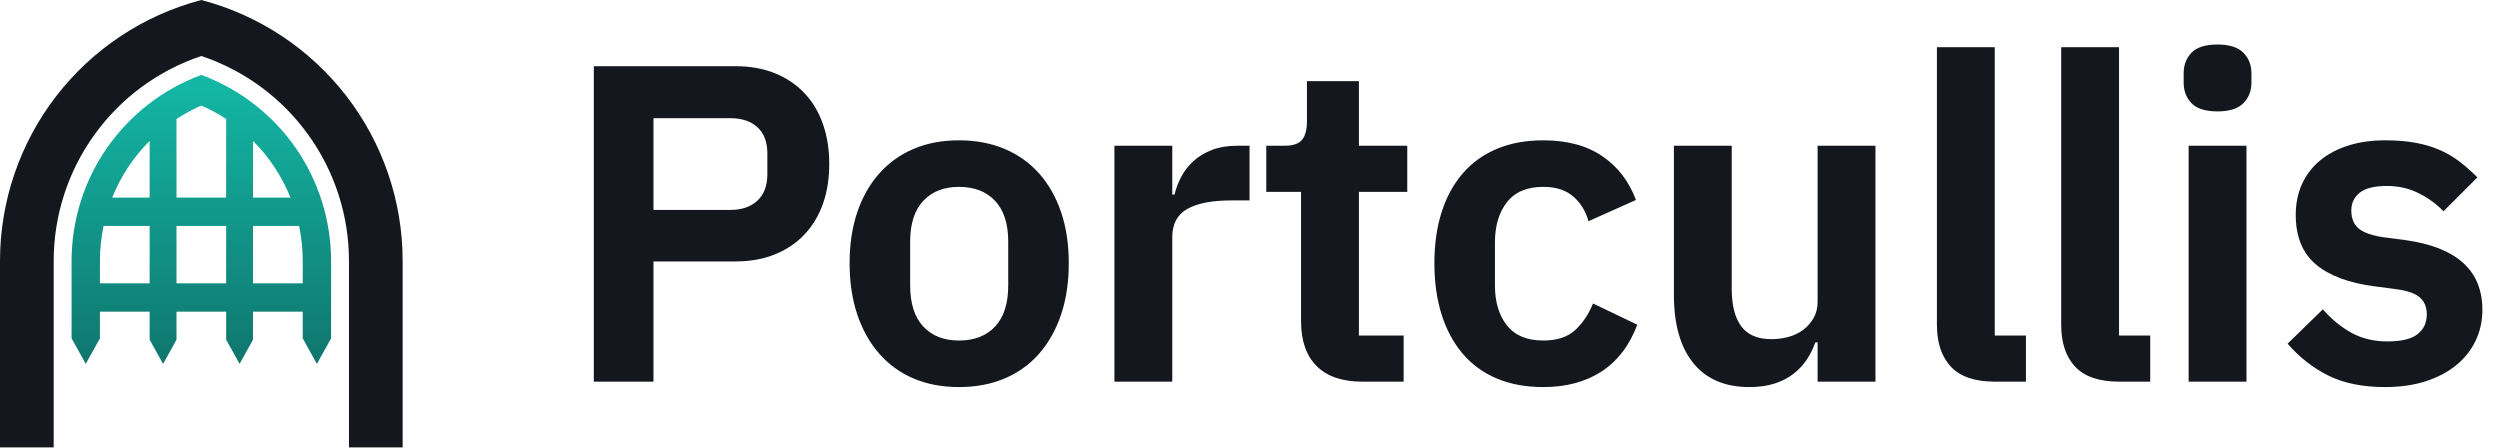
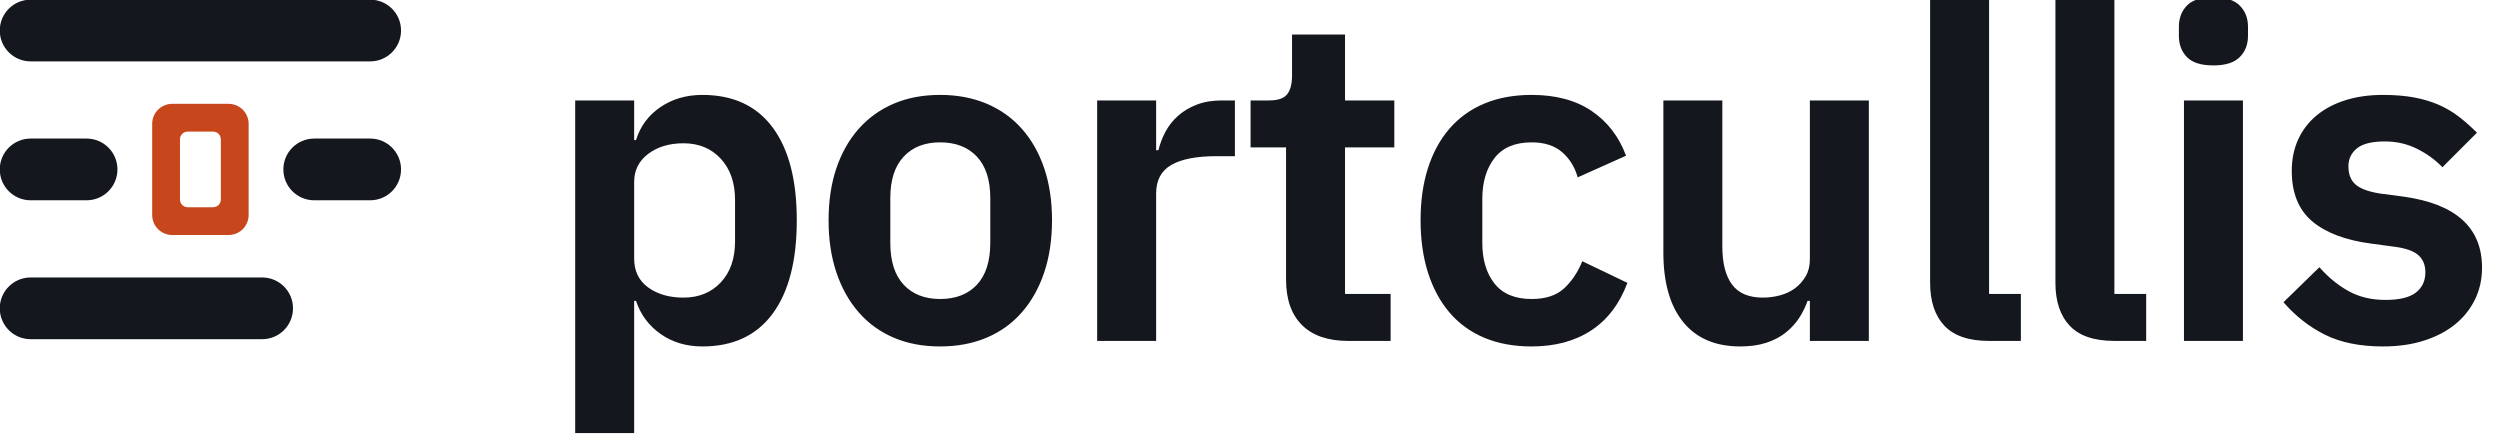
- <svg xmlns="http://www.w3.org/2000/svg" viewBox="0 0 221.28 39.65" role="img" aria-label="Portcullis">
-   <defs>
-     <linearGradient id="pcl-logo" x1="0" y1="0" x2="0" y2="1">
-       <stop offset="0" stop-color="#14b8a6" />
-       <stop offset="1" stop-color="#0f766e" />
-     </linearGradient>
-   </defs>
-   <path fill="#14181e" transform="matrix(0.66 0 0 0.66 -3.3 -1.32)" d="M5 62L5 37C5 29 7.65 21.23 12.53 14.9C17.42 8.57 24.26 4.03 32 2C39.74 4.03 46.58 8.57 51.47 14.9C56.35 21.23 59 29 59 37L59 62L51.8 62L51.8 37C51.8 30.92 49.89 24.99 46.33 20.06C42.78 15.13 37.77 11.44 32 9.51C26.23 11.44 21.22 15.13 17.67 20.06C14.11 24.99 12.2 30.92 12.2 37L12.2 62Z" />
-   <path fill="url(#pcl-logo)" transform="matrix(0.66 0 0 0.66 -3.3 -1.32)" d="M49.4 47.38L47.5 50.8L45.6 47.38L45.6 43.8L38.93 43.8L38.93 47.56L37.13 50.8L35.33 47.56L35.33 43.8L28.67 43.8L28.67 47.56L26.87 50.8L25.07 47.56L25.07 43.8L18.4 43.8L18.4 47.38L16.5 50.8L14.6 47.38L14.6 37C14.6 31.56 16.27 26.25 19.38 21.79C22.49 17.33 26.9 13.93 32 12.05C37.1 13.93 41.51 17.33 44.62 21.79C47.73 26.25 49.4 31.56 49.4 37L49.4 47.38ZM28.67 17.96L28.67 28.5L35.33 28.5L35.33 17.96C34.28 17.27 33.16 16.66 32 16.15C30.84 16.66 29.72 17.27 28.67 17.96ZM35.33 32.3L28.67 32.3L28.67 40L35.33 40ZM18.4 37L18.4 40L25.07 40L25.07 32.3L18.89 32.3C18.57 33.84 18.4 35.41 18.4 37ZM38.93 40L45.6 40L45.6 37C45.6 35.41 45.43 33.84 45.11 32.3L38.93 32.3ZM20.04 28.5L25.07 28.5L25.07 20.9C23.96 22 22.96 23.23 22.1 24.55C21.28 25.8 20.6 27.13 20.04 28.5ZM38.93 20.9L38.93 28.5L43.96 28.5C43.4 27.13 42.72 25.8 41.9 24.55C41.04 23.23 40.04 22 38.93 20.9Z" />
-   <path fill="#14181e" transform="translate(49.28 33.78)" d="M3.28 0V-27.92H15.84Q17.76 -27.92 19.3 -27.3Q20.84 -26.68 21.92 -25.54Q23 -24.4 23.56 -22.8Q24.12 -21.2 24.12 -19.28Q24.12 -17.32 23.56 -15.74Q23 -14.16 21.92 -13.02Q20.84 -11.88 19.3 -11.26Q17.76 -10.64 15.84 -10.64H8.56V0ZM8.56 -15.2H15.36Q16.88 -15.2 17.76 -16.02Q18.64 -16.84 18.64 -18.36V-20.2Q18.64 -21.72 17.76 -22.52Q16.88 -23.32 15.36 -23.32H8.56ZM35.6 0.48Q33.36 0.48 31.58 -0.28Q29.8 -1.04 28.54 -2.48Q27.28 -3.92 26.6 -5.94Q25.92 -7.96 25.92 -10.48Q25.92 -13 26.6 -15Q27.28 -17 28.54 -18.42Q29.8 -19.84 31.58 -20.6Q33.36 -21.36 35.6 -21.36Q37.84 -21.36 39.64 -20.6Q41.44 -19.84 42.7 -18.42Q43.96 -17 44.64 -15Q45.32 -13 45.32 -10.48Q45.32 -7.96 44.64 -5.94Q43.96 -3.92 42.7 -2.48Q41.44 -1.04 39.64 -0.28Q37.84 0.48 35.6 0.48ZM35.6 -3.64Q37.64 -3.64 38.8 -4.88Q39.96 -6.12 39.96 -8.52V-12.4Q39.96 -14.76 38.8 -16Q37.64 -17.24 35.6 -17.24Q33.6 -17.24 32.44 -16Q31.28 -14.76 31.28 -12.4V-8.52Q31.28 -6.12 32.44 -4.88Q33.6 -3.64 35.6 -3.64ZM49.36 0V-20.88H54.48V-16.56H54.68Q54.88 -17.4 55.3 -18.18Q55.72 -18.96 56.4 -19.56Q57.08 -20.16 58.02 -20.52Q58.96 -20.88 60.2 -20.88H61.32V-16.04H59.72Q57.12 -16.04 55.8 -15.28Q54.48 -14.52 54.48 -12.8V0ZM71.28 0Q68.64 0 67.26 -1.38Q65.88 -2.76 65.88 -5.32V-16.8H62.8V-20.88H64.4Q65.56 -20.88 65.98 -21.42Q66.4 -21.96 66.4 -23.04V-26.6H71V-20.88H75.28V-16.8H71V-4.08H74.96V0ZM87.32 0.48Q85 0.48 83.2 -0.28Q81.4 -1.04 80.18 -2.48Q78.96 -3.92 78.32 -5.94Q77.68 -7.96 77.68 -10.48Q77.68 -13 78.32 -15Q78.96 -17 80.18 -18.42Q81.4 -19.84 83.2 -20.6Q85 -21.36 87.32 -21.36Q90.48 -21.36 92.54 -19.96Q94.6 -18.56 95.52 -16.08L91.32 -14.2Q90.96 -15.52 89.98 -16.38Q89 -17.24 87.32 -17.24Q85.16 -17.24 84.1 -15.88Q83.04 -14.52 83.04 -12.32V-8.52Q83.04 -6.32 84.1 -4.98Q85.16 -3.64 87.32 -3.64Q89.16 -3.64 90.16 -4.58Q91.16 -5.52 91.72 -6.92L95.64 -5.04Q94.6 -2.28 92.48 -0.9Q90.36 0.48 87.32 0.48ZM111.6 -3.48H111.4Q111.12 -2.68 110.66 -1.98Q110.2 -1.28 109.5 -0.72Q108.8 -0.16 107.82 0.16Q106.84 0.48 105.56 0.48Q102.32 0.48 100.6 -1.64Q98.88 -3.76 98.88 -7.68V-20.88H104V-8.2Q104 -6.04 104.84 -4.9Q105.68 -3.76 107.52 -3.76Q108.28 -3.76 109.02 -3.96Q109.76 -4.16 110.32 -4.58Q110.88 -5 111.24 -5.62Q111.6 -6.24 111.6 -7.08V-20.88H116.72V0H111.6ZM127.28 0Q124.64 0 123.4 -1.32Q122.16 -2.64 122.16 -5.04V-29.6H127.28V-4.08H130.04V0ZM138.28 0Q135.64 0 134.4 -1.32Q133.16 -2.64 133.16 -5.04V-29.6H138.28V-4.08H141.04V0ZM147 -23.92Q145.4 -23.92 144.7 -24.64Q144 -25.36 144 -26.48V-27.28Q144 -28.4 144.7 -29.12Q145.4 -29.84 147 -29.84Q148.56 -29.84 149.28 -29.12Q150 -28.4 150 -27.28V-26.48Q150 -25.36 149.28 -24.64Q148.56 -23.92 147 -23.92ZM144.44 -20.88H149.56V0H144.44ZM161.84 0.48Q158.84 0.48 156.8 -0.54Q154.76 -1.56 153.2 -3.36L156.32 -6.4Q157.48 -5.08 158.86 -4.32Q160.24 -3.56 162.04 -3.56Q163.88 -3.56 164.7 -4.2Q165.52 -4.84 165.52 -5.96Q165.52 -6.88 164.94 -7.42Q164.36 -7.96 162.96 -8.16L160.88 -8.44Q157.48 -8.88 155.7 -10.38Q153.92 -11.88 153.92 -14.76Q153.92 -16.28 154.48 -17.5Q155.04 -18.72 156.08 -19.58Q157.12 -20.44 158.58 -20.9Q160.04 -21.36 161.84 -21.36Q163.36 -21.36 164.54 -21.14Q165.72 -20.92 166.68 -20.5Q167.64 -20.08 168.44 -19.46Q169.24 -18.84 170 -18.08L167 -15.08Q166.08 -16.04 164.8 -16.68Q163.52 -17.32 162 -17.32Q160.32 -17.32 159.58 -16.72Q158.84 -16.12 158.84 -15.16Q158.84 -14.12 159.46 -13.58Q160.08 -13.04 161.56 -12.8L163.68 -12.52Q170.44 -11.56 170.44 -6.36Q170.44 -4.84 169.82 -3.58Q169.2 -2.32 168.08 -1.42Q166.96 -0.52 165.38 -0.02Q163.8 0.48 161.84 0.48Z" />
+ <svg xmlns="http://www.w3.org/2000/svg" viewBox="0 0 217.06 38.4" role="img" aria-label="Portcullis">
+   <path fill="#14181e" transform="matrix(0.67 0 0 0.67 -4.04 -6.73)" d="M10 10L54 10C56.21 10 58 11.79 58 14C58 16.21 56.21 18 54 18L10 18C7.79 18 6 16.21 6 14C6 11.79 7.79 10 10 10ZM10 46L40 46C42.21 46 44 47.79 44 50C44 52.21 42.21 54 40 54L10 54C7.79 54 6 52.21 6 50C6 47.79 7.79 46 10 46ZM46.75 28L54 28C56.21 28 58 29.79 58 32C58 34.21 56.21 36 54 36L46.75 36C44.54 36 42.75 34.21 42.75 32C42.75 29.79 44.54 28 46.75 28ZM10 28L17.25 28C19.46 28 21.25 29.79 21.25 32C21.25 34.21 19.46 36 17.25 36L10 36C7.79 36 6 34.21 6 32C6 29.79 7.79 28 10 28Z" />
+   <path fill="#c8461b" transform="matrix(0.67 0 0 0.67 -4.04 -6.73)" d="M28.35 23.5L35.65 23.5C37.09 23.5 38.25 24.66 38.25 26.1L38.25 37.9C38.25 39.34 37.09 40.5 35.65 40.5L28.35 40.5C26.91 40.5 25.75 39.34 25.75 37.9L25.75 26.1C25.75 24.66 26.91 23.5 28.35 23.5ZM30.35 27.1C29.8 27.1 29.35 27.55 29.35 28.1L29.35 35.9C29.35 36.45 29.8 36.9 30.35 36.9L33.65 36.9C34.2 36.9 34.65 36.45 34.65 35.9L34.65 28.1C34.65 27.55 34.2 27.1 33.65 27.1Z" />
+   <path fill="#14181e" transform="translate(46.98 29.6)" d="M2.96 -20.88H8.08V-17.44H8.24Q8.8 -19.24 10.36 -20.3Q11.92 -21.36 14 -21.36Q18 -21.36 20.1 -18.54Q22.2 -15.72 22.2 -10.48Q22.2 -5.2 20.1 -2.36Q18 0.48 14 0.48Q11.92 0.48 10.38 -0.6Q8.84 -1.68 8.24 -3.48H8.08V8H2.96ZM12.36 -3.76Q14.36 -3.76 15.6 -5.08Q16.84 -6.4 16.84 -8.64V-12.24Q16.84 -14.48 15.6 -15.82Q14.36 -17.16 12.36 -17.16Q10.52 -17.16 9.3 -16.24Q8.08 -15.32 8.08 -13.8V-7.16Q8.08 -5.52 9.3 -4.64Q10.52 -3.76 12.36 -3.76ZM34.64 0.48Q32.4 0.48 30.62 -0.28Q28.84 -1.04 27.58 -2.48Q26.32 -3.92 25.64 -5.94Q24.96 -7.96 24.96 -10.48Q24.96 -13 25.64 -15Q26.32 -17 27.58 -18.42Q28.84 -19.84 30.62 -20.6Q32.4 -21.36 34.64 -21.36Q36.88 -21.36 38.68 -20.6Q40.48 -19.84 41.74 -18.42Q43 -17 43.68 -15Q44.36 -13 44.36 -10.48Q44.36 -7.96 43.68 -5.94Q43 -3.92 41.74 -2.48Q40.48 -1.04 38.68 -0.28Q36.88 0.48 34.64 0.48ZM34.64 -3.64Q36.68 -3.64 37.84 -4.88Q39 -6.12 39 -8.52V-12.4Q39 -14.76 37.84 -16Q36.68 -17.24 34.64 -17.24Q32.64 -17.24 31.48 -16Q30.32 -14.76 30.32 -12.4V-8.52Q30.32 -6.12 31.48 -4.88Q32.64 -3.64 34.64 -3.64ZM48.28 0V-20.88H53.4V-16.56H53.6Q53.8 -17.4 54.22 -18.18Q54.64 -18.96 55.32 -19.56Q56 -20.16 56.94 -20.52Q57.88 -20.88 59.12 -20.88H60.24V-16.04H58.64Q56.04 -16.04 54.72 -15.28Q53.4 -14.52 53.4 -12.8V0ZM70.08 0Q67.44 0 66.06 -1.38Q64.68 -2.76 64.68 -5.32V-16.8H61.6V-20.88H63.2Q64.36 -20.88 64.78 -21.42Q65.2 -21.96 65.2 -23.04V-26.6H69.8V-20.88H74.08V-16.8H69.8V-4.08H73.76V0ZM86 0.48Q83.68 0.48 81.88 -0.28Q80.08 -1.04 78.86 -2.48Q77.64 -3.92 77 -5.94Q76.36 -7.96 76.36 -10.48Q76.36 -13 77 -15Q77.64 -17 78.86 -18.42Q80.08 -19.84 81.88 -20.6Q83.68 -21.36 86 -21.36Q89.16 -21.36 91.22 -19.96Q93.28 -18.56 94.2 -16.08L90 -14.2Q89.64 -15.52 88.66 -16.38Q87.68 -17.24 86 -17.24Q83.84 -17.24 82.78 -15.88Q81.72 -14.52 81.72 -12.32V-8.52Q81.72 -6.32 82.78 -4.98Q83.84 -3.64 86 -3.64Q87.84 -3.64 88.84 -4.58Q89.84 -5.52 90.4 -6.92L94.32 -5.04Q93.28 -2.28 91.16 -0.9Q89.04 0.48 86 0.48ZM110.16 -3.48H109.96Q109.68 -2.68 109.22 -1.98Q108.76 -1.28 108.06 -0.72Q107.36 -0.16 106.38 0.16Q105.4 0.48 104.12 0.48Q100.88 0.48 99.16 -1.64Q97.44 -3.76 97.44 -7.68V-20.88H102.56V-8.2Q102.56 -6.04 103.4 -4.9Q104.24 -3.76 106.08 -3.76Q106.84 -3.76 107.58 -3.96Q108.32 -4.16 108.88 -4.58Q109.44 -5 109.8 -5.62Q110.16 -6.24 110.16 -7.08V-20.88H115.28V0H110.16ZM125.72 0Q123.08 0 121.84 -1.32Q120.6 -2.64 120.6 -5.04V-29.6H125.72V-4.08H128.48V0ZM136.6 0Q133.96 0 132.72 -1.32Q131.48 -2.64 131.48 -5.04V-29.6H136.6V-4.08H139.36V0ZM145.2 -23.92Q143.6 -23.92 142.9 -24.64Q142.2 -25.36 142.2 -26.48V-27.28Q142.2 -28.4 142.9 -29.12Q143.6 -29.84 145.2 -29.84Q146.76 -29.84 147.48 -29.12Q148.2 -28.4 148.2 -27.28V-26.48Q148.2 -25.36 147.48 -24.64Q146.76 -23.92 145.2 -23.92ZM142.64 -20.88H147.76V0H142.64ZM159.92 0.48Q156.92 0.48 154.88 -0.54Q152.84 -1.56 151.28 -3.36L154.4 -6.4Q155.56 -5.08 156.94 -4.32Q158.32 -3.56 160.12 -3.56Q161.96 -3.56 162.78 -4.2Q163.6 -4.84 163.6 -5.96Q163.6 -6.88 163.02 -7.42Q162.44 -7.96 161.04 -8.16L158.96 -8.44Q155.56 -8.88 153.78 -10.38Q152 -11.88 152 -14.76Q152 -16.28 152.56 -17.5Q153.12 -18.72 154.16 -19.58Q155.2 -20.44 156.66 -20.9Q158.12 -21.36 159.92 -21.36Q161.44 -21.36 162.62 -21.14Q163.8 -20.92 164.76 -20.5Q165.72 -20.08 166.52 -19.46Q167.32 -18.84 168.08 -18.08L165.08 -15.08Q164.16 -16.04 162.88 -16.68Q161.6 -17.32 160.08 -17.32Q158.4 -17.32 157.66 -16.72Q156.92 -16.12 156.92 -15.16Q156.92 -14.12 157.54 -13.58Q158.16 -13.04 159.64 -12.8L161.76 -12.52Q168.52 -11.56 168.52 -6.36Q168.52 -4.84 167.9 -3.58Q167.28 -2.32 166.16 -1.42Q165.04 -0.52 163.46 -0.02Q161.88 0.48 159.92 0.48Z" />
</svg>
